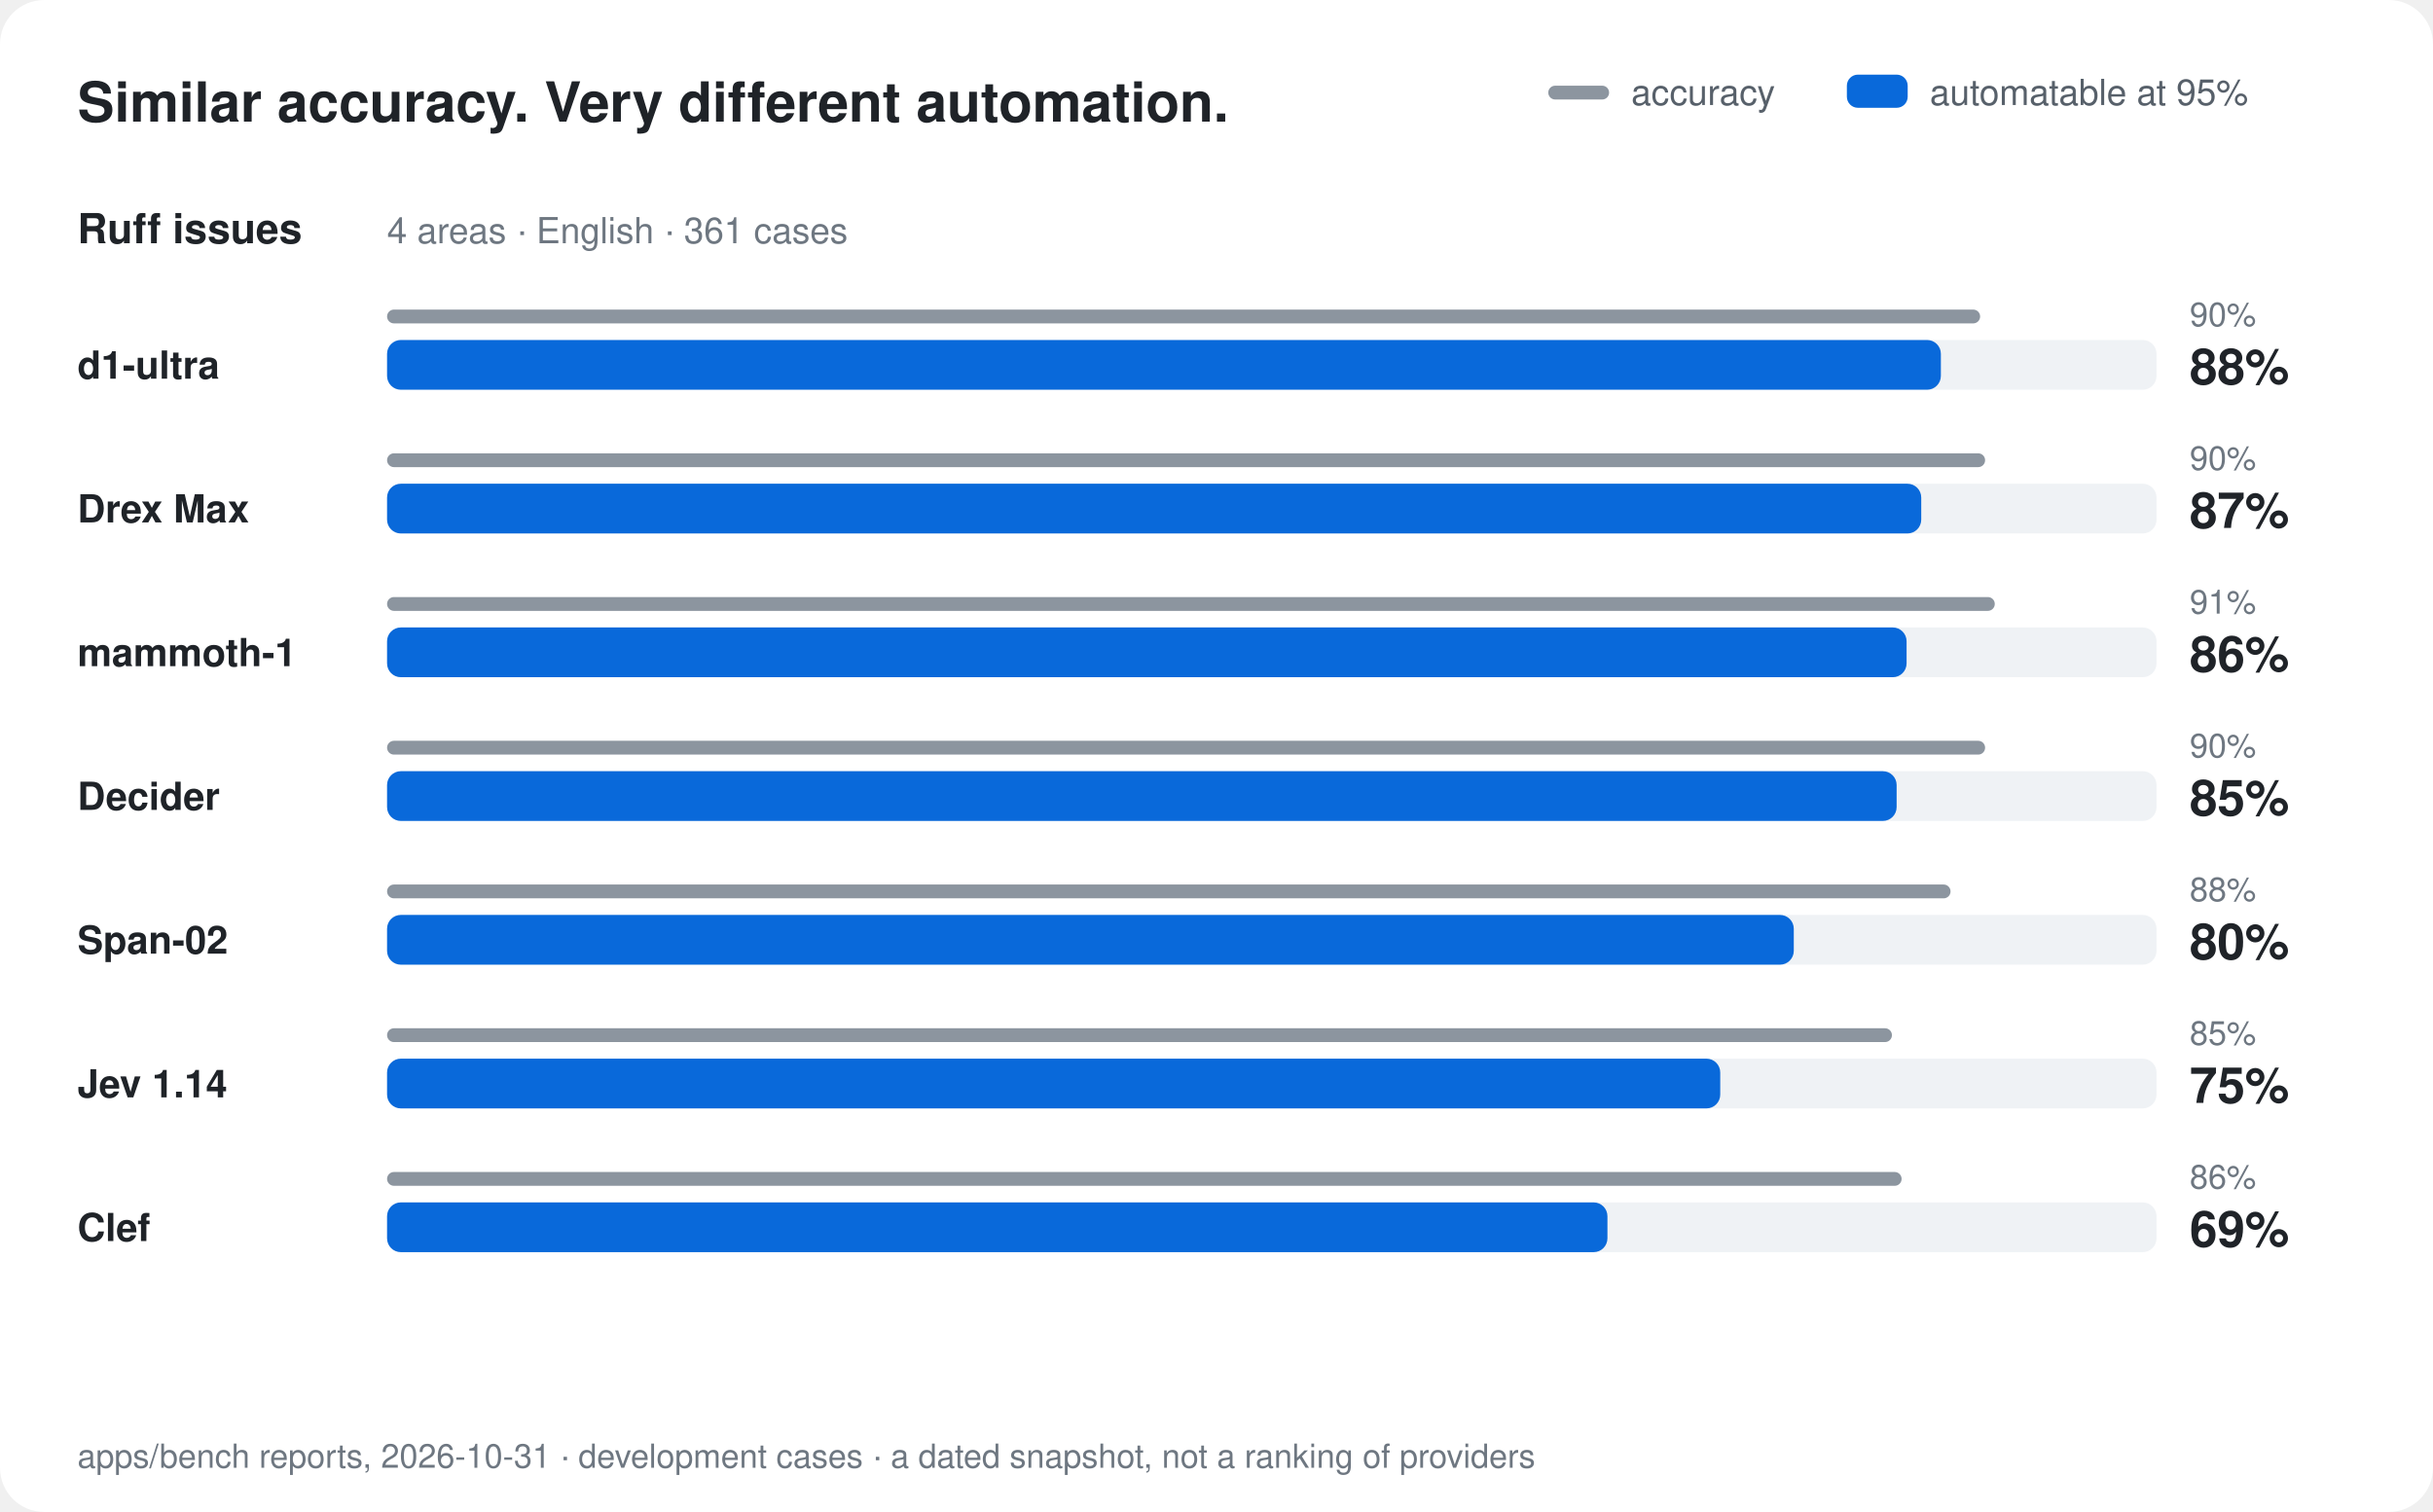
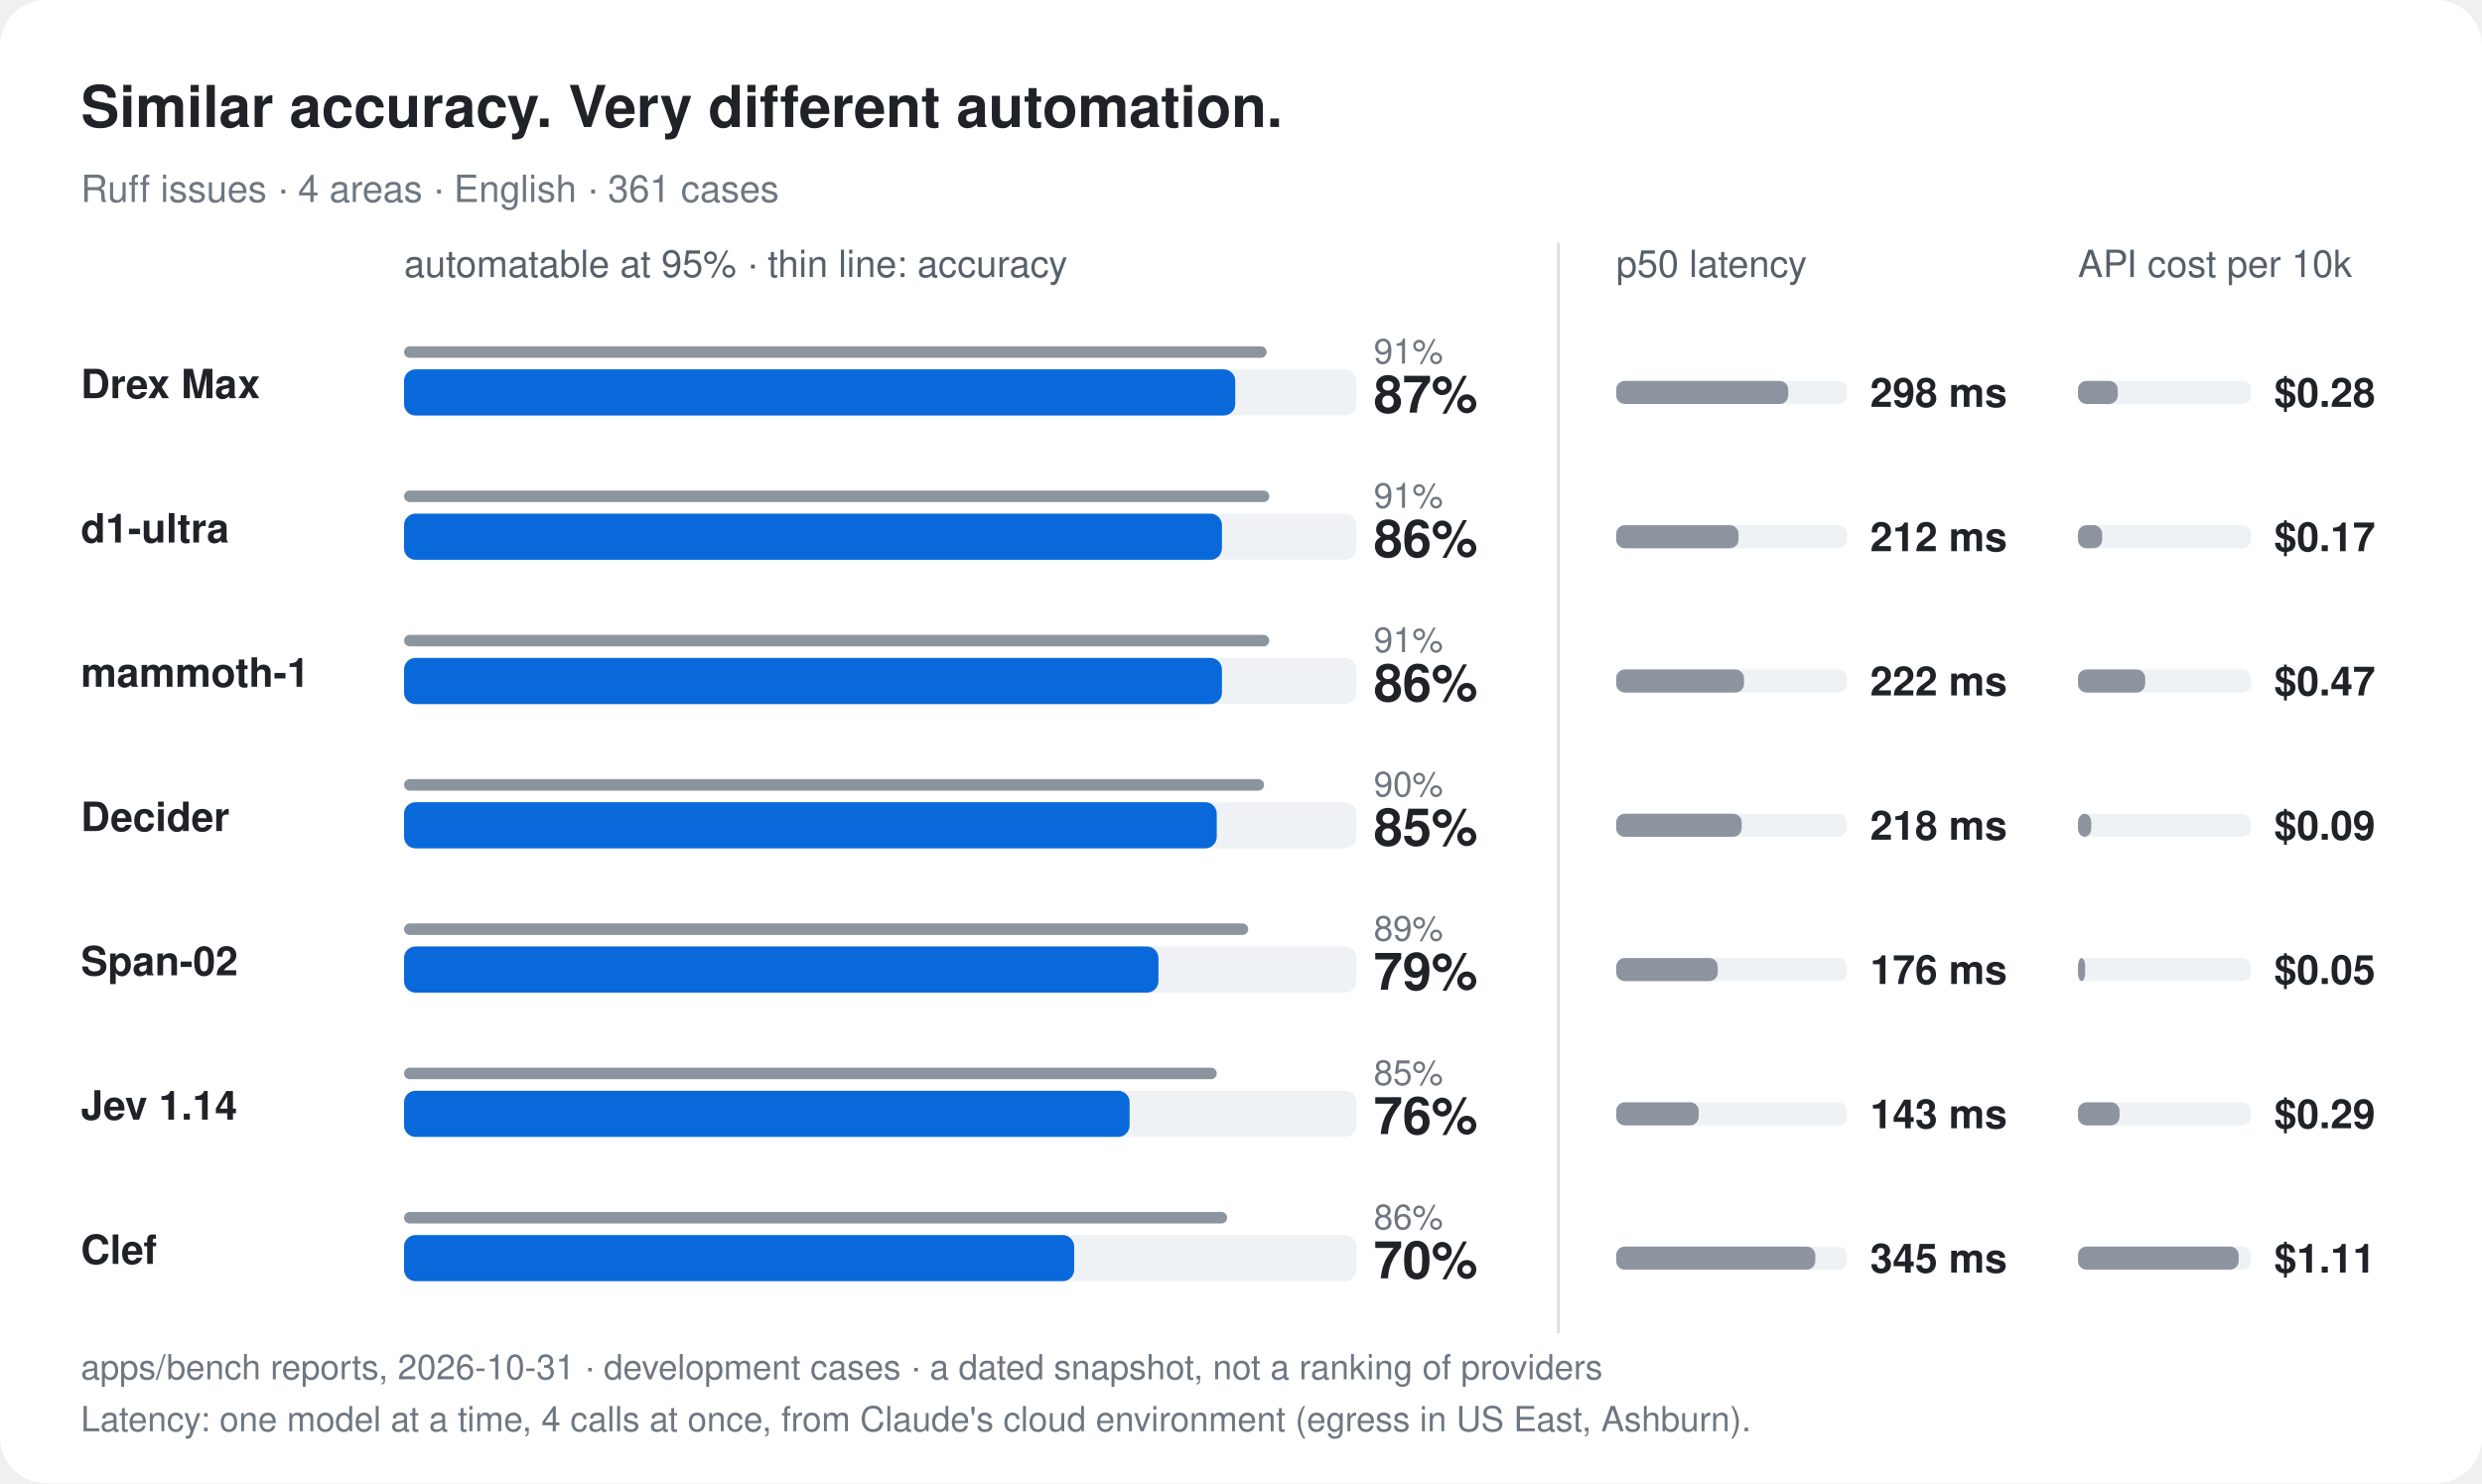
- <svg xmlns="http://www.w3.org/2000/svg" viewBox="0 0 880 547" width="880" height="547" role="img" aria-labelledby="t d">
+ <svg xmlns="http://www.w3.org/2000/svg" viewBox="0 0 860 514" width="860" height="514" role="img" aria-labelledby="t d">
  <style>
    text { font-family: -apple-system, BlinkMacSystemFont, "Segoe UI", Helvetica, Arial, sans-serif; fill: #1f2328; }
    .bg { fill: #ffffff; }
    .h { font-size: 20px; font-weight: 700; }
    .p { font-size: 15px; font-weight: 700; }
    .ps { font-size: 13px; fill: #6e7781; }
    .n { font-size: 14px; font-weight: 600; }
    .v { font-size: 18px; font-weight: 700; }
+     .m { font-size: 14px; font-weight: 600; }
    .a { font-size: 12px; fill: #6e7781; }
    .lg { font-size: 13px; fill: #57606a; }
    .f { font-size: 12px; fill: #6e7781; }
    .track { fill: #eff2f5; }
    .acc { fill: #8c959f; }
    .bar { fill: #0969da; }
    .rule { stroke: #d8dee4; }
  </style>
-   <rect class="bg" width="880" height="547" rx="16" />
+   <rect class="bg" width="860" height="514" rx="16" />
  <text class="h" x="28" y="44">Similar accuracy. Very different automation.</text>
-   <rect class="acc" x="560" y="31" width="22" height="5" rx="2.5" />
-   <text class="lg" x="590" y="38">accuracy</text>
-   <rect class="bar" x="668" y="27" width="22" height="12" rx="4" />
-   <text class="lg" x="698" y="38">automatable at 95%</text>
-   <text class="p" x="28" y="88">Ruff issues</text>
-   <text class="ps" x="140" y="88">4 areas · English · 361 cases</text>
-   <text class="n" x="28" y="137">d1-ultra</text>
-   <rect class="acc" x="140" y="112" width="576.2" height="5" rx="2.5" />
-   <text class="a" x="792" y="118">90%</text>
-   <rect class="track" x="140" y="123" width="640" height="18" rx="5" />
-   <rect class="bar" x="140" y="123" width="562.0" height="18" rx="5" />
-   <text class="v" x="792" y="139">88%</text>
-   <text class="n" x="28" y="189">Drex Max</text>
-   <rect class="acc" x="140" y="164" width="578.0" height="5" rx="2.5" />
-   <text class="a" x="792" y="170">90%</text>
-   <rect class="track" x="140" y="175" width="640" height="18" rx="5" />
-   <rect class="bar" x="140" y="175" width="554.9" height="18" rx="5" />
-   <text class="v" x="792" y="191">87%</text>
-   <text class="n" x="28" y="241">mammoth-1</text>
-   <rect class="acc" x="140" y="216" width="581.5" height="5" rx="2.5" />
-   <text class="a" x="792" y="222">91%</text>
-   <rect class="track" x="140" y="227" width="640" height="18" rx="5" />
-   <rect class="bar" x="140" y="227" width="549.6" height="18" rx="5" />
-   <text class="v" x="792" y="243">86%</text>
-   <text class="n" x="28" y="293">Decider</text>
-   <rect class="acc" x="140" y="268" width="578.0" height="5" rx="2.5" />
-   <text class="a" x="792" y="274">90%</text>
-   <rect class="track" x="140" y="279" width="640" height="18" rx="5" />
-   <rect class="bar" x="140" y="279" width="546.0" height="18" rx="5" />
-   <text class="v" x="792" y="295">85%</text>
-   <text class="n" x="28" y="345">Span-02</text>
-   <rect class="acc" x="140" y="320" width="565.5" height="5" rx="2.5" />
-   <text class="a" x="792" y="326">88%</text>
-   <rect class="track" x="140" y="331" width="640" height="18" rx="5" />
-   <rect class="bar" x="140" y="331" width="508.8" height="18" rx="5" />
-   <text class="v" x="792" y="347">80%</text>
-   <text class="n" x="28" y="397">Jev 1.14</text>
-   <rect class="acc" x="140" y="372" width="544.3" height="5" rx="2.5" />
-   <text class="a" x="792" y="378">85%</text>
-   <rect class="track" x="140" y="383" width="640" height="18" rx="5" />
-   <rect class="bar" x="140" y="383" width="482.2" height="18" rx="5" />
-   <text class="v" x="792" y="399">75%</text>
-   <text class="n" x="28" y="449">Clef</text>
-   <rect class="acc" x="140" y="424" width="547.8" height="5" rx="2.5" />
-   <text class="a" x="792" y="430">86%</text>
-   <rect class="track" x="140" y="435" width="640" height="18" rx="5" />
-   <rect class="bar" x="140" y="435" width="441.4" height="18" rx="5" />
-   <text class="v" x="792" y="451">69%</text>
-   <text class="f" x="28" y="531">apps/bench reports, 2026-10-31 · development cases · a dated snapshot, not a ranking of providers</text>
+   <text class="lg" x="140" y="96">automatable at 95% · thin line: accuracy</text>
+   <text class="lg" x="560" y="96">p50 latency</text>
+   <text class="lg" x="720" y="96">API cost per 10k</text>
+   <line class="rule" x1="540" x2="540" y1="84" y2="462" />
+   <text class="ps" x="28" y="70">Ruff issues · 4 areas · English · 361 cases</text>
+   <text class="n" x="28" y="138">Drex Max</text>
+   <rect class="acc" x="140" y="120" width="298.9" height="4" rx="2" />
+   <text class="a" x="476" y="126">91%</text>
+   <rect class="track" x="140" y="128" width="330" height="16" rx="4" />
+   <rect class="bar" x="140" y="128" width="288.0" height="16" rx="4" />
+   <text class="v" x="476" y="143">87%</text>
+   <rect class="track" x="560" y="132" width="80" height="8" rx="3" />
+   <rect class="acc" x="560" y="132" width="59.6" height="8" rx="3" />
+   <text class="m" x="648" y="141">298 ms</text>
+   <rect class="track" x="720" y="132" width="60" height="8" rx="3" />
+   <rect class="acc" x="720" y="132" width="13.8" height="8" rx="3" />
+   <text class="m" x="788" y="141">$0.28</text>
+   <text class="n" x="28" y="188">d1-ultra</text>
+   <rect class="acc" x="140" y="170" width="299.8" height="4" rx="2" />
+   <text class="a" x="476" y="176">91%</text>
+   <rect class="track" x="140" y="178" width="330" height="16" rx="4" />
+   <rect class="bar" x="140" y="178" width="283.4" height="16" rx="4" />
+   <text class="v" x="476" y="193">86%</text>
+   <rect class="track" x="560" y="182" width="80" height="8" rx="3" />
+   <rect class="acc" x="560" y="182" width="42.4" height="8" rx="3" />
+   <text class="m" x="648" y="191">212 ms</text>
+   <rect class="track" x="720" y="182" width="60" height="8" rx="3" />
+   <rect class="acc" x="720" y="182" width="8.4" height="8" rx="3" />
+   <text class="m" x="788" y="191">$0.17</text>
+   <text class="n" x="28" y="238">mammoth-1</text>
+   <rect class="acc" x="140" y="220" width="299.8" height="4" rx="2" />
+   <text class="a" x="476" y="226">91%</text>
+   <rect class="track" x="140" y="228" width="330" height="16" rx="4" />
+   <rect class="bar" x="140" y="228" width="283.4" height="16" rx="4" />
+   <text class="v" x="476" y="243">86%</text>
+   <rect class="track" x="560" y="232" width="80" height="8" rx="3" />
+   <rect class="acc" x="560" y="232" width="44.3" height="8" rx="3" />
+   <text class="m" x="648" y="241">222 ms</text>
+   <rect class="track" x="720" y="232" width="60" height="8" rx="3" />
+   <rect class="acc" x="720" y="232" width="23.3" height="8" rx="3" />
+   <text class="m" x="788" y="241">$0.47</text>
+   <text class="n" x="28" y="288">Decider</text>
+   <rect class="acc" x="140" y="270" width="298.0" height="4" rx="2" />
+   <text class="a" x="476" y="276">90%</text>
+   <rect class="track" x="140" y="278" width="330" height="16" rx="4" />
+   <rect class="bar" x="140" y="278" width="281.6" height="16" rx="4" />
+   <text class="v" x="476" y="293">85%</text>
+   <rect class="track" x="560" y="282" width="80" height="8" rx="3" />
+   <rect class="acc" x="560" y="282" width="43.5" height="8" rx="3" />
+   <text class="m" x="648" y="291">218 ms</text>
+   <rect class="track" x="720" y="282" width="60" height="8" rx="3" />
+   <rect class="acc" x="720" y="282" width="4.6" height="8" rx="3" />
+   <text class="m" x="788" y="291">$0.09</text>
+   <text class="n" x="28" y="338">Span-02</text>
+   <rect class="acc" x="140" y="320" width="292.5" height="4" rx="2" />
+   <text class="a" x="476" y="326">89%</text>
+   <rect class="track" x="140" y="328" width="330" height="16" rx="4" />
+   <rect class="bar" x="140" y="328" width="261.4" height="16" rx="4" />
+   <text class="v" x="476" y="343">79%</text>
+   <rect class="track" x="560" y="332" width="80" height="8" rx="3" />
+   <rect class="acc" x="560" y="332" width="35.2" height="8" rx="3" />
+   <text class="m" x="648" y="341">176 ms</text>
+   <rect class="track" x="720" y="332" width="60" height="8" rx="3" />
+   <rect class="acc" x="720" y="332" width="2.5" height="8" rx="3" />
+   <text class="m" x="788" y="341">$0.05</text>
+   <text class="n" x="28" y="388">Jev 1.14</text>
+   <rect class="acc" x="140" y="370" width="281.6" height="4" rx="2" />
+   <text class="a" x="476" y="376">85%</text>
+   <rect class="track" x="140" y="378" width="330" height="16" rx="4" />
+   <rect class="bar" x="140" y="378" width="251.4" height="16" rx="4" />
+   <text class="v" x="476" y="393">76%</text>
+   <rect class="track" x="560" y="382" width="80" height="8" rx="3" />
+   <rect class="acc" x="560" y="382" width="28.6" height="8" rx="3" />
+   <text class="m" x="648" y="391">143 ms</text>
+   <rect class="track" x="720" y="382" width="60" height="8" rx="3" />
+   <rect class="acc" x="720" y="382" width="14.4" height="8" rx="3" />
+   <text class="m" x="788" y="391">$0.29</text>
+   <text class="n" x="28" y="438">Clef</text>
+   <rect class="acc" x="140" y="420" width="285.2" height="4" rx="2" />
+   <text class="a" x="476" y="426">86%</text>
+   <rect class="track" x="140" y="428" width="330" height="16" rx="4" />
+   <rect class="bar" x="140" y="428" width="232.2" height="16" rx="4" />
+   <text class="v" x="476" y="443">70%</text>
+   <rect class="track" x="560" y="432" width="80" height="8" rx="3" />
+   <rect class="acc" x="560" y="432" width="69.0" height="8" rx="3" />
+   <text class="m" x="648" y="441">345 ms</text>
+   <rect class="track" x="720" y="432" width="60" height="8" rx="3" />
+   <rect class="acc" x="720" y="432" width="55.7" height="8" rx="3" />
+   <text class="m" x="788" y="441">$1.11</text>
+   <text class="f" x="28" y="478">apps/bench reports, 2026-10-31 · development cases · a dated snapshot, not a ranking of providers</text>
+   <text class="f" x="28" y="496">Latency: one model at a time, 4 calls at once, from Claude's cloud environment (egress in US East, Ashburn).</text>
</svg>
